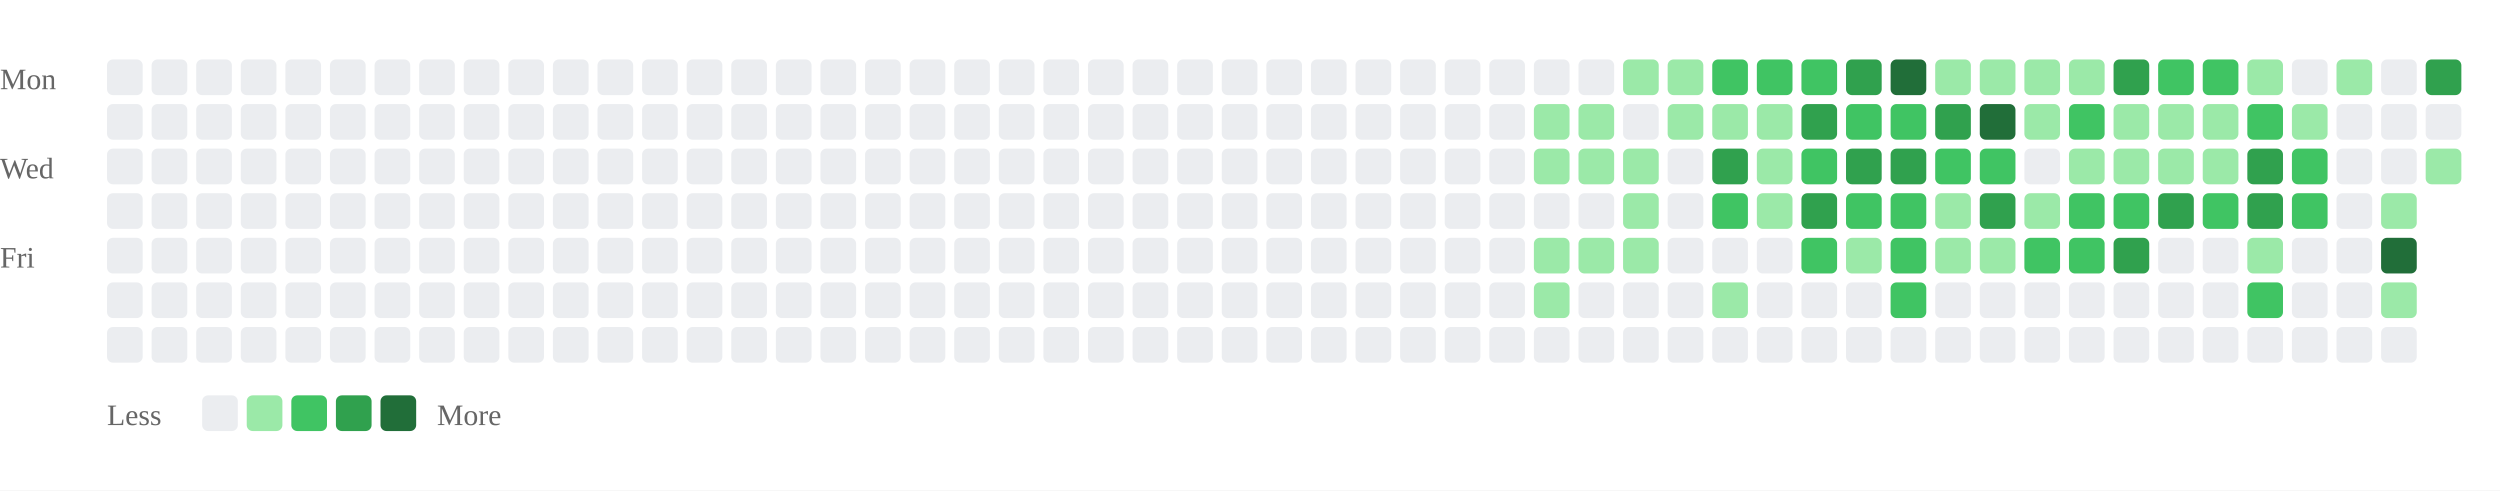
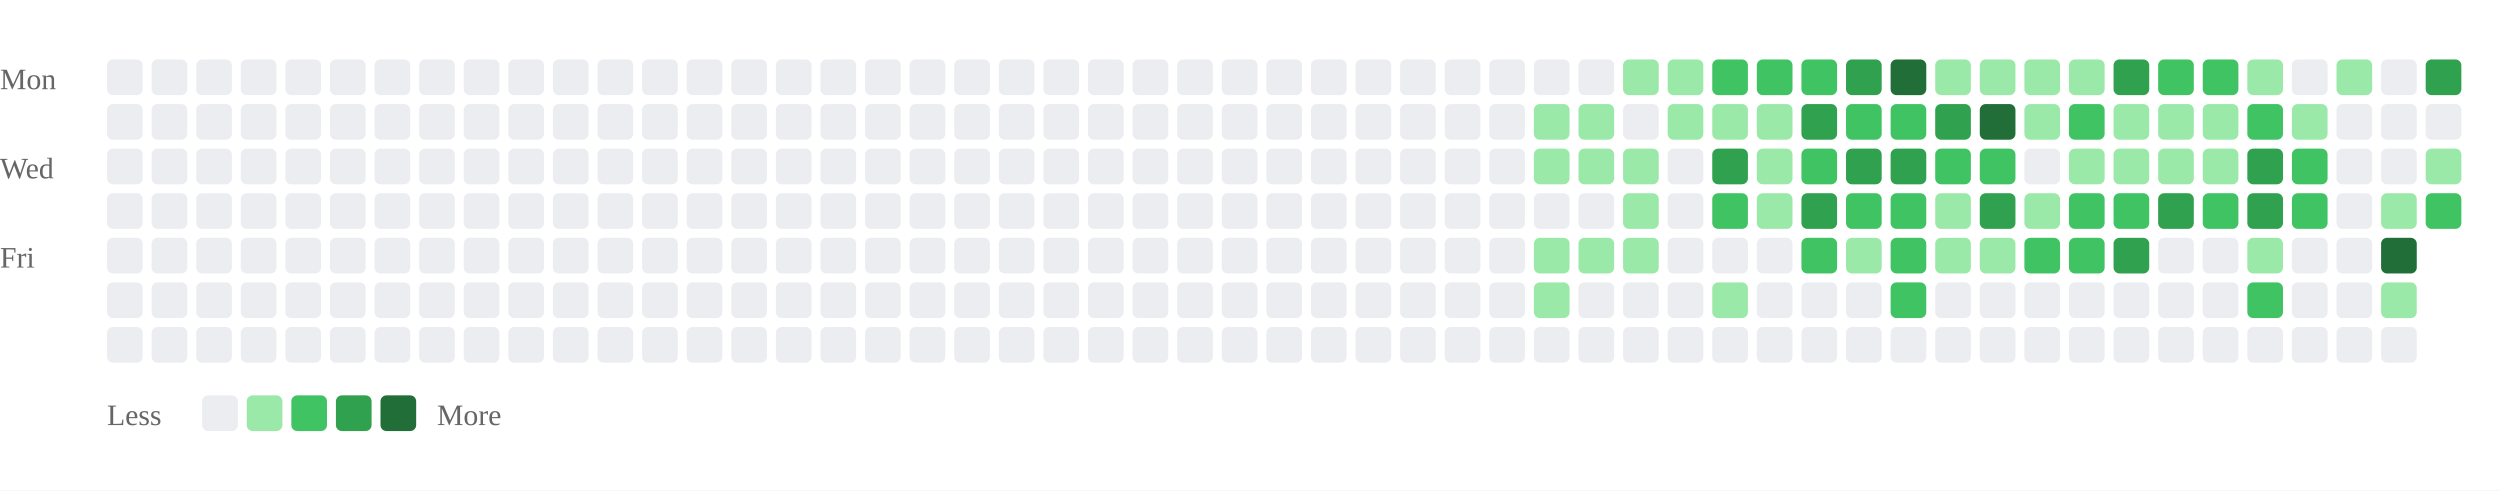
<svg xmlns="http://www.w3.org/2000/svg" width="841" height="165" role="img" aria-label="GitLab contribution heatmap for jianjiale">
  <rect width="100%" height="100%" fill="#ffffff" />
  <text x="0" y="30" font-size="10" fill="#666">Mon</text>
  <text x="0" y="45" font-size="10" fill="#666" />
  <text x="0" y="60" font-size="10" fill="#666">Wed</text>
  <text x="0" y="75" font-size="10" fill="#666" />
  <text x="0" y="90" font-size="10" fill="#666">Fri</text>
  <text x="0" y="105" font-size="10" fill="#666" />
  <text x="0" y="120" font-size="10" fill="#666" />
  <rect x="36" y="20" width="12" height="12" rx="2" fill="#ebedf0" data-date="2025-10-13" data-count="0" />
  <rect x="36" y="35" width="12" height="12" rx="2" fill="#ebedf0" data-date="2025-10-14" data-count="0" />
  <rect x="36" y="50" width="12" height="12" rx="2" fill="#ebedf0" data-date="2025-10-15" data-count="0" />
  <rect x="36" y="65" width="12" height="12" rx="2" fill="#ebedf0" data-date="2025-10-16" data-count="0" />
  <rect x="36" y="80" width="12" height="12" rx="2" fill="#ebedf0" data-date="2025-10-17" data-count="0" />
  <rect x="36" y="95" width="12" height="12" rx="2" fill="#ebedf0" data-date="2025-10-18" data-count="0" />
  <rect x="36" y="110" width="12" height="12" rx="2" fill="#ebedf0" data-date="2025-10-19" data-count="0" />
  <rect x="51" y="20" width="12" height="12" rx="2" fill="#ebedf0" data-date="2025-10-20" data-count="0" />
  <rect x="51" y="35" width="12" height="12" rx="2" fill="#ebedf0" data-date="2025-10-21" data-count="0" />
  <rect x="51" y="50" width="12" height="12" rx="2" fill="#ebedf0" data-date="2025-10-22" data-count="0" />
  <rect x="51" y="65" width="12" height="12" rx="2" fill="#ebedf0" data-date="2025-10-23" data-count="0" />
  <rect x="51" y="80" width="12" height="12" rx="2" fill="#ebedf0" data-date="2025-10-24" data-count="0" />
  <rect x="51" y="95" width="12" height="12" rx="2" fill="#ebedf0" data-date="2025-10-25" data-count="0" />
  <rect x="51" y="110" width="12" height="12" rx="2" fill="#ebedf0" data-date="2025-10-26" data-count="0" />
  <rect x="66" y="20" width="12" height="12" rx="2" fill="#ebedf0" data-date="2025-10-27" data-count="0" />
  <rect x="66" y="35" width="12" height="12" rx="2" fill="#ebedf0" data-date="2025-10-28" data-count="0" />
  <rect x="66" y="50" width="12" height="12" rx="2" fill="#ebedf0" data-date="2025-10-29" data-count="0" />
  <rect x="66" y="65" width="12" height="12" rx="2" fill="#ebedf0" data-date="2025-10-30" data-count="0" />
  <rect x="66" y="80" width="12" height="12" rx="2" fill="#ebedf0" data-date="2025-10-31" data-count="0" />
  <rect x="66" y="95" width="12" height="12" rx="2" fill="#ebedf0" data-date="2025-11-01" data-count="0" />
  <rect x="66" y="110" width="12" height="12" rx="2" fill="#ebedf0" data-date="2025-11-02" data-count="0" />
  <rect x="81" y="20" width="12" height="12" rx="2" fill="#ebedf0" data-date="2025-11-03" data-count="0" />
  <rect x="81" y="35" width="12" height="12" rx="2" fill="#ebedf0" data-date="2025-11-04" data-count="0" />
  <rect x="81" y="50" width="12" height="12" rx="2" fill="#ebedf0" data-date="2025-11-05" data-count="0" />
  <rect x="81" y="65" width="12" height="12" rx="2" fill="#ebedf0" data-date="2025-11-06" data-count="0" />
  <rect x="81" y="80" width="12" height="12" rx="2" fill="#ebedf0" data-date="2025-11-07" data-count="0" />
  <rect x="81" y="95" width="12" height="12" rx="2" fill="#ebedf0" data-date="2025-11-08" data-count="0" />
  <rect x="81" y="110" width="12" height="12" rx="2" fill="#ebedf0" data-date="2025-11-09" data-count="0" />
  <rect x="96" y="20" width="12" height="12" rx="2" fill="#ebedf0" data-date="2025-11-10" data-count="0" />
  <rect x="96" y="35" width="12" height="12" rx="2" fill="#ebedf0" data-date="2025-11-11" data-count="0" />
  <rect x="96" y="50" width="12" height="12" rx="2" fill="#ebedf0" data-date="2025-11-12" data-count="0" />
  <rect x="96" y="65" width="12" height="12" rx="2" fill="#ebedf0" data-date="2025-11-13" data-count="0" />
  <rect x="96" y="80" width="12" height="12" rx="2" fill="#ebedf0" data-date="2025-11-14" data-count="0" />
  <rect x="96" y="95" width="12" height="12" rx="2" fill="#ebedf0" data-date="2025-11-15" data-count="0" />
  <rect x="96" y="110" width="12" height="12" rx="2" fill="#ebedf0" data-date="2025-11-16" data-count="0" />
  <rect x="111" y="20" width="12" height="12" rx="2" fill="#ebedf0" data-date="2025-11-17" data-count="0" />
  <rect x="111" y="35" width="12" height="12" rx="2" fill="#ebedf0" data-date="2025-11-18" data-count="0" />
  <rect x="111" y="50" width="12" height="12" rx="2" fill="#ebedf0" data-date="2025-11-19" data-count="0" />
  <rect x="111" y="65" width="12" height="12" rx="2" fill="#ebedf0" data-date="2025-11-20" data-count="0" />
  <rect x="111" y="80" width="12" height="12" rx="2" fill="#ebedf0" data-date="2025-11-21" data-count="0" />
  <rect x="111" y="95" width="12" height="12" rx="2" fill="#ebedf0" data-date="2025-11-22" data-count="0" />
  <rect x="111" y="110" width="12" height="12" rx="2" fill="#ebedf0" data-date="2025-11-23" data-count="0" />
  <rect x="126" y="20" width="12" height="12" rx="2" fill="#ebedf0" data-date="2025-11-24" data-count="0" />
  <rect x="126" y="35" width="12" height="12" rx="2" fill="#ebedf0" data-date="2025-11-25" data-count="0" />
  <rect x="126" y="50" width="12" height="12" rx="2" fill="#ebedf0" data-date="2025-11-26" data-count="0" />
  <rect x="126" y="65" width="12" height="12" rx="2" fill="#ebedf0" data-date="2025-11-27" data-count="0" />
  <rect x="126" y="80" width="12" height="12" rx="2" fill="#ebedf0" data-date="2025-11-28" data-count="0" />
  <rect x="126" y="95" width="12" height="12" rx="2" fill="#ebedf0" data-date="2025-11-29" data-count="0" />
  <rect x="126" y="110" width="12" height="12" rx="2" fill="#ebedf0" data-date="2025-11-30" data-count="0" />
  <rect x="141" y="20" width="12" height="12" rx="2" fill="#ebedf0" data-date="2025-12-01" data-count="0" />
  <rect x="141" y="35" width="12" height="12" rx="2" fill="#ebedf0" data-date="2025-12-02" data-count="0" />
  <rect x="141" y="50" width="12" height="12" rx="2" fill="#ebedf0" data-date="2025-12-03" data-count="0" />
  <rect x="141" y="65" width="12" height="12" rx="2" fill="#ebedf0" data-date="2025-12-04" data-count="0" />
  <rect x="141" y="80" width="12" height="12" rx="2" fill="#ebedf0" data-date="2025-12-05" data-count="0" />
  <rect x="141" y="95" width="12" height="12" rx="2" fill="#ebedf0" data-date="2025-12-06" data-count="0" />
  <rect x="141" y="110" width="12" height="12" rx="2" fill="#ebedf0" data-date="2025-12-07" data-count="0" />
  <rect x="156" y="20" width="12" height="12" rx="2" fill="#ebedf0" data-date="2025-12-08" data-count="0" />
  <rect x="156" y="35" width="12" height="12" rx="2" fill="#ebedf0" data-date="2025-12-09" data-count="0" />
  <rect x="156" y="50" width="12" height="12" rx="2" fill="#ebedf0" data-date="2025-12-10" data-count="0" />
  <rect x="156" y="65" width="12" height="12" rx="2" fill="#ebedf0" data-date="2025-12-11" data-count="0" />
  <rect x="156" y="80" width="12" height="12" rx="2" fill="#ebedf0" data-date="2025-12-12" data-count="0" />
  <rect x="156" y="95" width="12" height="12" rx="2" fill="#ebedf0" data-date="2025-12-13" data-count="0" />
  <rect x="156" y="110" width="12" height="12" rx="2" fill="#ebedf0" data-date="2025-12-14" data-count="0" />
  <rect x="171" y="20" width="12" height="12" rx="2" fill="#ebedf0" data-date="2025-12-15" data-count="0" />
  <rect x="171" y="35" width="12" height="12" rx="2" fill="#ebedf0" data-date="2025-12-16" data-count="0" />
  <rect x="171" y="50" width="12" height="12" rx="2" fill="#ebedf0" data-date="2025-12-17" data-count="0" />
  <rect x="171" y="65" width="12" height="12" rx="2" fill="#ebedf0" data-date="2025-12-18" data-count="0" />
  <rect x="171" y="80" width="12" height="12" rx="2" fill="#ebedf0" data-date="2025-12-19" data-count="0" />
  <rect x="171" y="95" width="12" height="12" rx="2" fill="#ebedf0" data-date="2025-12-20" data-count="0" />
  <rect x="171" y="110" width="12" height="12" rx="2" fill="#ebedf0" data-date="2025-12-21" data-count="0" />
  <rect x="186" y="20" width="12" height="12" rx="2" fill="#ebedf0" data-date="2025-12-22" data-count="0" />
  <rect x="186" y="35" width="12" height="12" rx="2" fill="#ebedf0" data-date="2025-12-23" data-count="0" />
  <rect x="186" y="50" width="12" height="12" rx="2" fill="#ebedf0" data-date="2025-12-24" data-count="0" />
  <rect x="186" y="65" width="12" height="12" rx="2" fill="#ebedf0" data-date="2025-12-25" data-count="0" />
  <rect x="186" y="80" width="12" height="12" rx="2" fill="#ebedf0" data-date="2025-12-26" data-count="0" />
  <rect x="186" y="95" width="12" height="12" rx="2" fill="#ebedf0" data-date="2025-12-27" data-count="0" />
  <rect x="186" y="110" width="12" height="12" rx="2" fill="#ebedf0" data-date="2025-12-28" data-count="0" />
  <rect x="201" y="20" width="12" height="12" rx="2" fill="#ebedf0" data-date="2025-12-29" data-count="0" />
  <rect x="201" y="35" width="12" height="12" rx="2" fill="#ebedf0" data-date="2025-12-30" data-count="0" />
  <rect x="201" y="50" width="12" height="12" rx="2" fill="#ebedf0" data-date="2025-12-31" data-count="0" />
  <rect x="201" y="65" width="12" height="12" rx="2" fill="#ebedf0" data-date="2026-01-01" data-count="0" />
  <rect x="201" y="80" width="12" height="12" rx="2" fill="#ebedf0" data-date="2026-01-02" data-count="0" />
  <rect x="201" y="95" width="12" height="12" rx="2" fill="#ebedf0" data-date="2026-01-03" data-count="0" />
  <rect x="201" y="110" width="12" height="12" rx="2" fill="#ebedf0" data-date="2026-01-04" data-count="0" />
  <rect x="216" y="20" width="12" height="12" rx="2" fill="#ebedf0" data-date="2026-01-05" data-count="0" />
  <rect x="216" y="35" width="12" height="12" rx="2" fill="#ebedf0" data-date="2026-01-06" data-count="0" />
  <rect x="216" y="50" width="12" height="12" rx="2" fill="#ebedf0" data-date="2026-01-07" data-count="0" />
  <rect x="216" y="65" width="12" height="12" rx="2" fill="#ebedf0" data-date="2026-01-08" data-count="0" />
  <rect x="216" y="80" width="12" height="12" rx="2" fill="#ebedf0" data-date="2026-01-09" data-count="0" />
  <rect x="216" y="95" width="12" height="12" rx="2" fill="#ebedf0" data-date="2026-01-10" data-count="0" />
  <rect x="216" y="110" width="12" height="12" rx="2" fill="#ebedf0" data-date="2026-01-11" data-count="0" />
  <rect x="231" y="20" width="12" height="12" rx="2" fill="#ebedf0" data-date="2026-01-12" data-count="0" />
  <rect x="231" y="35" width="12" height="12" rx="2" fill="#ebedf0" data-date="2026-01-13" data-count="0" />
  <rect x="231" y="50" width="12" height="12" rx="2" fill="#ebedf0" data-date="2026-01-14" data-count="0" />
  <rect x="231" y="65" width="12" height="12" rx="2" fill="#ebedf0" data-date="2026-01-15" data-count="0" />
  <rect x="231" y="80" width="12" height="12" rx="2" fill="#ebedf0" data-date="2026-01-16" data-count="0" />
  <rect x="231" y="95" width="12" height="12" rx="2" fill="#ebedf0" data-date="2026-01-17" data-count="0" />
  <rect x="231" y="110" width="12" height="12" rx="2" fill="#ebedf0" data-date="2026-01-18" data-count="0" />
  <rect x="246" y="20" width="12" height="12" rx="2" fill="#ebedf0" data-date="2026-01-19" data-count="0" />
  <rect x="246" y="35" width="12" height="12" rx="2" fill="#ebedf0" data-date="2026-01-20" data-count="0" />
  <rect x="246" y="50" width="12" height="12" rx="2" fill="#ebedf0" data-date="2026-01-21" data-count="0" />
  <rect x="246" y="65" width="12" height="12" rx="2" fill="#ebedf0" data-date="2026-01-22" data-count="0" />
  <rect x="246" y="80" width="12" height="12" rx="2" fill="#ebedf0" data-date="2026-01-23" data-count="0" />
  <rect x="246" y="95" width="12" height="12" rx="2" fill="#ebedf0" data-date="2026-01-24" data-count="0" />
  <rect x="246" y="110" width="12" height="12" rx="2" fill="#ebedf0" data-date="2026-01-25" data-count="0" />
  <rect x="261" y="20" width="12" height="12" rx="2" fill="#ebedf0" data-date="2026-01-26" data-count="0" />
  <rect x="261" y="35" width="12" height="12" rx="2" fill="#ebedf0" data-date="2026-01-27" data-count="0" />
  <rect x="261" y="50" width="12" height="12" rx="2" fill="#ebedf0" data-date="2026-01-28" data-count="0" />
  <rect x="261" y="65" width="12" height="12" rx="2" fill="#ebedf0" data-date="2026-01-29" data-count="0" />
  <rect x="261" y="80" width="12" height="12" rx="2" fill="#ebedf0" data-date="2026-01-30" data-count="0" />
  <rect x="261" y="95" width="12" height="12" rx="2" fill="#ebedf0" data-date="2026-01-31" data-count="0" />
  <rect x="261" y="110" width="12" height="12" rx="2" fill="#ebedf0" data-date="2026-02-01" data-count="0" />
  <rect x="276" y="20" width="12" height="12" rx="2" fill="#ebedf0" data-date="2026-02-02" data-count="0" />
  <rect x="276" y="35" width="12" height="12" rx="2" fill="#ebedf0" data-date="2026-02-03" data-count="0" />
  <rect x="276" y="50" width="12" height="12" rx="2" fill="#ebedf0" data-date="2026-02-04" data-count="0" />
  <rect x="276" y="65" width="12" height="12" rx="2" fill="#ebedf0" data-date="2026-02-05" data-count="0" />
  <rect x="276" y="80" width="12" height="12" rx="2" fill="#ebedf0" data-date="2026-02-06" data-count="0" />
  <rect x="276" y="95" width="12" height="12" rx="2" fill="#ebedf0" data-date="2026-02-07" data-count="0" />
  <rect x="276" y="110" width="12" height="12" rx="2" fill="#ebedf0" data-date="2026-02-08" data-count="0" />
  <rect x="291" y="20" width="12" height="12" rx="2" fill="#ebedf0" data-date="2026-02-09" data-count="0" />
  <rect x="291" y="35" width="12" height="12" rx="2" fill="#ebedf0" data-date="2026-02-10" data-count="0" />
  <rect x="291" y="50" width="12" height="12" rx="2" fill="#ebedf0" data-date="2026-02-11" data-count="0" />
  <rect x="291" y="65" width="12" height="12" rx="2" fill="#ebedf0" data-date="2026-02-12" data-count="0" />
  <rect x="291" y="80" width="12" height="12" rx="2" fill="#ebedf0" data-date="2026-02-13" data-count="0" />
  <rect x="291" y="95" width="12" height="12" rx="2" fill="#ebedf0" data-date="2026-02-14" data-count="0" />
  <rect x="291" y="110" width="12" height="12" rx="2" fill="#ebedf0" data-date="2026-02-15" data-count="0" />
  <rect x="306" y="20" width="12" height="12" rx="2" fill="#ebedf0" data-date="2026-02-16" data-count="0" />
  <rect x="306" y="35" width="12" height="12" rx="2" fill="#ebedf0" data-date="2026-02-17" data-count="0" />
  <rect x="306" y="50" width="12" height="12" rx="2" fill="#ebedf0" data-date="2026-02-18" data-count="0" />
  <rect x="306" y="65" width="12" height="12" rx="2" fill="#ebedf0" data-date="2026-02-19" data-count="0" />
  <rect x="306" y="80" width="12" height="12" rx="2" fill="#ebedf0" data-date="2026-02-20" data-count="0" />
  <rect x="306" y="95" width="12" height="12" rx="2" fill="#ebedf0" data-date="2026-02-21" data-count="0" />
  <rect x="306" y="110" width="12" height="12" rx="2" fill="#ebedf0" data-date="2026-02-22" data-count="0" />
  <rect x="321" y="20" width="12" height="12" rx="2" fill="#ebedf0" data-date="2026-02-23" data-count="0" />
  <rect x="321" y="35" width="12" height="12" rx="2" fill="#ebedf0" data-date="2026-02-24" data-count="0" />
  <rect x="321" y="50" width="12" height="12" rx="2" fill="#ebedf0" data-date="2026-02-25" data-count="0" />
  <rect x="321" y="65" width="12" height="12" rx="2" fill="#ebedf0" data-date="2026-02-26" data-count="0" />
  <rect x="321" y="80" width="12" height="12" rx="2" fill="#ebedf0" data-date="2026-02-27" data-count="0" />
  <rect x="321" y="95" width="12" height="12" rx="2" fill="#ebedf0" data-date="2026-02-28" data-count="0" />
  <rect x="321" y="110" width="12" height="12" rx="2" fill="#ebedf0" data-date="2026-03-01" data-count="0" />
  <rect x="336" y="20" width="12" height="12" rx="2" fill="#ebedf0" data-date="2026-03-02" data-count="0" />
  <rect x="336" y="35" width="12" height="12" rx="2" fill="#ebedf0" data-date="2026-03-03" data-count="0" />
  <rect x="336" y="50" width="12" height="12" rx="2" fill="#ebedf0" data-date="2026-03-04" data-count="0" />
  <rect x="336" y="65" width="12" height="12" rx="2" fill="#ebedf0" data-date="2026-03-05" data-count="0" />
  <rect x="336" y="80" width="12" height="12" rx="2" fill="#ebedf0" data-date="2026-03-06" data-count="0" />
  <rect x="336" y="95" width="12" height="12" rx="2" fill="#ebedf0" data-date="2026-03-07" data-count="0" />
  <rect x="336" y="110" width="12" height="12" rx="2" fill="#ebedf0" data-date="2026-03-08" data-count="0" />
  <rect x="351" y="20" width="12" height="12" rx="2" fill="#ebedf0" data-date="2026-03-09" data-count="0" />
  <rect x="351" y="35" width="12" height="12" rx="2" fill="#ebedf0" data-date="2026-03-10" data-count="0" />
  <rect x="351" y="50" width="12" height="12" rx="2" fill="#ebedf0" data-date="2026-03-11" data-count="0" />
  <rect x="351" y="65" width="12" height="12" rx="2" fill="#ebedf0" data-date="2026-03-12" data-count="0" />
  <rect x="351" y="80" width="12" height="12" rx="2" fill="#ebedf0" data-date="2026-03-13" data-count="0" />
  <rect x="351" y="95" width="12" height="12" rx="2" fill="#ebedf0" data-date="2026-03-14" data-count="0" />
  <rect x="351" y="110" width="12" height="12" rx="2" fill="#ebedf0" data-date="2026-03-15" data-count="0" />
  <rect x="366" y="20" width="12" height="12" rx="2" fill="#ebedf0" data-date="2026-03-16" data-count="0" />
  <rect x="366" y="35" width="12" height="12" rx="2" fill="#ebedf0" data-date="2026-03-17" data-count="0" />
  <rect x="366" y="50" width="12" height="12" rx="2" fill="#ebedf0" data-date="2026-03-18" data-count="0" />
  <rect x="366" y="65" width="12" height="12" rx="2" fill="#ebedf0" data-date="2026-03-19" data-count="0" />
  <rect x="366" y="80" width="12" height="12" rx="2" fill="#ebedf0" data-date="2026-03-20" data-count="0" />
  <rect x="366" y="95" width="12" height="12" rx="2" fill="#ebedf0" data-date="2026-03-21" data-count="0" />
  <rect x="366" y="110" width="12" height="12" rx="2" fill="#ebedf0" data-date="2026-03-22" data-count="0" />
  <rect x="381" y="20" width="12" height="12" rx="2" fill="#ebedf0" data-date="2026-03-23" data-count="0" />
  <rect x="381" y="35" width="12" height="12" rx="2" fill="#ebedf0" data-date="2026-03-24" data-count="0" />
  <rect x="381" y="50" width="12" height="12" rx="2" fill="#ebedf0" data-date="2026-03-25" data-count="0" />
  <rect x="381" y="65" width="12" height="12" rx="2" fill="#ebedf0" data-date="2026-03-26" data-count="0" />
  <rect x="381" y="80" width="12" height="12" rx="2" fill="#ebedf0" data-date="2026-03-27" data-count="0" />
  <rect x="381" y="95" width="12" height="12" rx="2" fill="#ebedf0" data-date="2026-03-28" data-count="0" />
  <rect x="381" y="110" width="12" height="12" rx="2" fill="#ebedf0" data-date="2026-03-29" data-count="0" />
  <rect x="396" y="20" width="12" height="12" rx="2" fill="#ebedf0" data-date="2026-03-30" data-count="0" />
  <rect x="396" y="35" width="12" height="12" rx="2" fill="#ebedf0" data-date="2026-03-31" data-count="0" />
  <rect x="396" y="50" width="12" height="12" rx="2" fill="#ebedf0" data-date="2026-04-01" data-count="0" />
  <rect x="396" y="65" width="12" height="12" rx="2" fill="#ebedf0" data-date="2026-04-02" data-count="0" />
  <rect x="396" y="80" width="12" height="12" rx="2" fill="#ebedf0" data-date="2026-04-03" data-count="0" />
  <rect x="396" y="95" width="12" height="12" rx="2" fill="#ebedf0" data-date="2026-04-04" data-count="0" />
  <rect x="396" y="110" width="12" height="12" rx="2" fill="#ebedf0" data-date="2026-04-05" data-count="0" />
  <rect x="411" y="20" width="12" height="12" rx="2" fill="#ebedf0" data-date="2026-04-06" data-count="0" />
  <rect x="411" y="35" width="12" height="12" rx="2" fill="#ebedf0" data-date="2026-04-07" data-count="0" />
  <rect x="411" y="50" width="12" height="12" rx="2" fill="#ebedf0" data-date="2026-04-08" data-count="0" />
  <rect x="411" y="65" width="12" height="12" rx="2" fill="#ebedf0" data-date="2026-04-09" data-count="0" />
  <rect x="411" y="80" width="12" height="12" rx="2" fill="#ebedf0" data-date="2026-04-10" data-count="0" />
  <rect x="411" y="95" width="12" height="12" rx="2" fill="#ebedf0" data-date="2026-04-11" data-count="0" />
  <rect x="411" y="110" width="12" height="12" rx="2" fill="#ebedf0" data-date="2026-04-12" data-count="0" />
  <rect x="426" y="20" width="12" height="12" rx="2" fill="#ebedf0" data-date="2026-04-13" data-count="0" />
  <rect x="426" y="35" width="12" height="12" rx="2" fill="#ebedf0" data-date="2026-04-14" data-count="0" />
  <rect x="426" y="50" width="12" height="12" rx="2" fill="#ebedf0" data-date="2026-04-15" data-count="0" />
  <rect x="426" y="65" width="12" height="12" rx="2" fill="#ebedf0" data-date="2026-04-16" data-count="0" />
  <rect x="426" y="80" width="12" height="12" rx="2" fill="#ebedf0" data-date="2026-04-17" data-count="0" />
  <rect x="426" y="95" width="12" height="12" rx="2" fill="#ebedf0" data-date="2026-04-18" data-count="0" />
  <rect x="426" y="110" width="12" height="12" rx="2" fill="#ebedf0" data-date="2026-04-19" data-count="0" />
  <rect x="441" y="20" width="12" height="12" rx="2" fill="#ebedf0" data-date="2026-04-20" data-count="0" />
  <rect x="441" y="35" width="12" height="12" rx="2" fill="#ebedf0" data-date="2026-04-21" data-count="0" />
  <rect x="441" y="50" width="12" height="12" rx="2" fill="#ebedf0" data-date="2026-04-22" data-count="0" />
  <rect x="441" y="65" width="12" height="12" rx="2" fill="#ebedf0" data-date="2026-04-23" data-count="0" />
  <rect x="441" y="80" width="12" height="12" rx="2" fill="#ebedf0" data-date="2026-04-24" data-count="0" />
  <rect x="441" y="95" width="12" height="12" rx="2" fill="#ebedf0" data-date="2026-04-25" data-count="0" />
  <rect x="441" y="110" width="12" height="12" rx="2" fill="#ebedf0" data-date="2026-04-26" data-count="0" />
  <rect x="456" y="20" width="12" height="12" rx="2" fill="#ebedf0" data-date="2026-04-27" data-count="0" />
  <rect x="456" y="35" width="12" height="12" rx="2" fill="#ebedf0" data-date="2026-04-28" data-count="0" />
  <rect x="456" y="50" width="12" height="12" rx="2" fill="#ebedf0" data-date="2026-04-29" data-count="0" />
  <rect x="456" y="65" width="12" height="12" rx="2" fill="#ebedf0" data-date="2026-04-30" data-count="0" />
  <rect x="456" y="80" width="12" height="12" rx="2" fill="#ebedf0" data-date="2026-05-01" data-count="0" />
  <rect x="456" y="95" width="12" height="12" rx="2" fill="#ebedf0" data-date="2026-05-02" data-count="0" />
  <rect x="456" y="110" width="12" height="12" rx="2" fill="#ebedf0" data-date="2026-05-03" data-count="0" />
  <rect x="471" y="20" width="12" height="12" rx="2" fill="#ebedf0" data-date="2026-05-04" data-count="0" />
  <rect x="471" y="35" width="12" height="12" rx="2" fill="#ebedf0" data-date="2026-05-05" data-count="0" />
  <rect x="471" y="50" width="12" height="12" rx="2" fill="#ebedf0" data-date="2026-05-06" data-count="0" />
  <rect x="471" y="65" width="12" height="12" rx="2" fill="#ebedf0" data-date="2026-05-07" data-count="0" />
  <rect x="471" y="80" width="12" height="12" rx="2" fill="#ebedf0" data-date="2026-05-08" data-count="0" />
  <rect x="471" y="95" width="12" height="12" rx="2" fill="#ebedf0" data-date="2026-05-09" data-count="0" />
  <rect x="471" y="110" width="12" height="12" rx="2" fill="#ebedf0" data-date="2026-05-10" data-count="0" />
  <rect x="486" y="20" width="12" height="12" rx="2" fill="#ebedf0" data-date="2026-05-11" data-count="0" />
  <rect x="486" y="35" width="12" height="12" rx="2" fill="#ebedf0" data-date="2026-05-12" data-count="0" />
  <rect x="486" y="50" width="12" height="12" rx="2" fill="#ebedf0" data-date="2026-05-13" data-count="0" />
  <rect x="486" y="65" width="12" height="12" rx="2" fill="#ebedf0" data-date="2026-05-14" data-count="0" />
  <rect x="486" y="80" width="12" height="12" rx="2" fill="#ebedf0" data-date="2026-05-15" data-count="0" />
  <rect x="486" y="95" width="12" height="12" rx="2" fill="#ebedf0" data-date="2026-05-16" data-count="0" />
  <rect x="486" y="110" width="12" height="12" rx="2" fill="#ebedf0" data-date="2026-05-17" data-count="0" />
  <rect x="501" y="20" width="12" height="12" rx="2" fill="#ebedf0" data-date="2026-05-18" data-count="0" />
  <rect x="501" y="35" width="12" height="12" rx="2" fill="#ebedf0" data-date="2026-05-19" data-count="0" />
  <rect x="501" y="50" width="12" height="12" rx="2" fill="#ebedf0" data-date="2026-05-20" data-count="0" />
  <rect x="501" y="65" width="12" height="12" rx="2" fill="#ebedf0" data-date="2026-05-21" data-count="0" />
  <rect x="501" y="80" width="12" height="12" rx="2" fill="#ebedf0" data-date="2026-05-22" data-count="0" />
  <rect x="501" y="95" width="12" height="12" rx="2" fill="#ebedf0" data-date="2026-05-23" data-count="0" />
  <rect x="501" y="110" width="12" height="12" rx="2" fill="#ebedf0" data-date="2026-05-24" data-count="0" />
  <rect x="516" y="20" width="12" height="12" rx="2" fill="#ebedf0" data-date="2026-05-25" data-count="0" />
  <rect x="516" y="35" width="12" height="12" rx="2" fill="#9be9a8" data-date="2026-05-26" data-count="1" />
  <rect x="516" y="50" width="12" height="12" rx="2" fill="#9be9a8" data-date="2026-05-27" data-count="1" />
  <rect x="516" y="65" width="12" height="12" rx="2" fill="#ebedf0" data-date="2026-05-28" data-count="0" />
  <rect x="516" y="80" width="12" height="12" rx="2" fill="#9be9a8" data-date="2026-05-29" data-count="7" />
  <rect x="516" y="95" width="12" height="12" rx="2" fill="#9be9a8" data-date="2026-05-30" data-count="2" />
  <rect x="516" y="110" width="12" height="12" rx="2" fill="#ebedf0" data-date="2026-05-31" data-count="0" />
  <rect x="531" y="20" width="12" height="12" rx="2" fill="#ebedf0" data-date="2026-06-01" data-count="0" />
  <rect x="531" y="35" width="12" height="12" rx="2" fill="#9be9a8" data-date="2026-06-02" data-count="2" />
  <rect x="531" y="50" width="12" height="12" rx="2" fill="#9be9a8" data-date="2026-06-03" data-count="4" />
  <rect x="531" y="65" width="12" height="12" rx="2" fill="#ebedf0" data-date="2026-06-04" data-count="0" />
  <rect x="531" y="80" width="12" height="12" rx="2" fill="#9be9a8" data-date="2026-06-05" data-count="1" />
  <rect x="531" y="95" width="12" height="12" rx="2" fill="#ebedf0" data-date="2026-06-06" data-count="0" />
  <rect x="531" y="110" width="12" height="12" rx="2" fill="#ebedf0" data-date="2026-06-07" data-count="0" />
  <rect x="546" y="20" width="12" height="12" rx="2" fill="#9be9a8" data-date="2026-06-08" data-count="3" />
  <rect x="546" y="35" width="12" height="12" rx="2" fill="#ebedf0" data-date="2026-06-09" data-count="0" />
  <rect x="546" y="50" width="12" height="12" rx="2" fill="#9be9a8" data-date="2026-06-10" data-count="3" />
  <rect x="546" y="65" width="12" height="12" rx="2" fill="#9be9a8" data-date="2026-06-11" data-count="1" />
  <rect x="546" y="80" width="12" height="12" rx="2" fill="#9be9a8" data-date="2026-06-12" data-count="4" />
  <rect x="546" y="95" width="12" height="12" rx="2" fill="#ebedf0" data-date="2026-06-13" data-count="0" />
  <rect x="546" y="110" width="12" height="12" rx="2" fill="#ebedf0" data-date="2026-06-14" data-count="0" />
  <rect x="561" y="20" width="12" height="12" rx="2" fill="#9be9a8" data-date="2026-06-15" data-count="4" />
  <rect x="561" y="35" width="12" height="12" rx="2" fill="#9be9a8" data-date="2026-06-16" data-count="4" />
  <rect x="561" y="50" width="12" height="12" rx="2" fill="#ebedf0" data-date="2026-06-17" data-count="0" />
  <rect x="561" y="65" width="12" height="12" rx="2" fill="#ebedf0" data-date="2026-06-18" data-count="0" />
  <rect x="561" y="80" width="12" height="12" rx="2" fill="#ebedf0" data-date="2026-06-19" data-count="0" />
  <rect x="561" y="95" width="12" height="12" rx="2" fill="#ebedf0" data-date="2026-06-20" data-count="0" />
  <rect x="561" y="110" width="12" height="12" rx="2" fill="#ebedf0" data-date="2026-06-21" data-count="0" />
  <rect x="576" y="20" width="12" height="12" rx="2" fill="#40c463" data-date="2026-06-22" data-count="11" />
  <rect x="576" y="35" width="12" height="12" rx="2" fill="#9be9a8" data-date="2026-06-23" data-count="4" />
  <rect x="576" y="50" width="12" height="12" rx="2" fill="#30a14e" data-date="2026-06-24" data-count="19" />
  <rect x="576" y="65" width="12" height="12" rx="2" fill="#40c463" data-date="2026-06-25" data-count="10" />
  <rect x="576" y="80" width="12" height="12" rx="2" fill="#ebedf0" data-date="2026-06-26" data-count="0" />
  <rect x="576" y="95" width="12" height="12" rx="2" fill="#9be9a8" data-date="2026-06-27" data-count="3" />
  <rect x="576" y="110" width="12" height="12" rx="2" fill="#ebedf0" data-date="2026-06-28" data-count="0" />
  <rect x="591" y="20" width="12" height="12" rx="2" fill="#40c463" data-date="2026-06-29" data-count="12" />
  <rect x="591" y="35" width="12" height="12" rx="2" fill="#9be9a8" data-date="2026-06-30" data-count="3" />
  <rect x="591" y="50" width="12" height="12" rx="2" fill="#9be9a8" data-date="2026-07-01" data-count="4" />
  <rect x="591" y="65" width="12" height="12" rx="2" fill="#9be9a8" data-date="2026-07-02" data-count="4" />
  <rect x="591" y="80" width="12" height="12" rx="2" fill="#ebedf0" data-date="2026-07-03" data-count="0" />
  <rect x="591" y="95" width="12" height="12" rx="2" fill="#ebedf0" data-date="2026-07-04" data-count="0" />
  <rect x="591" y="110" width="12" height="12" rx="2" fill="#ebedf0" data-date="2026-07-05" data-count="0" />
  <rect x="606" y="20" width="12" height="12" rx="2" fill="#40c463" data-date="2026-07-06" data-count="15" />
  <rect x="606" y="35" width="12" height="12" rx="2" fill="#30a14e" data-date="2026-07-07" data-count="16" />
  <rect x="606" y="50" width="12" height="12" rx="2" fill="#40c463" data-date="2026-07-08" data-count="15" />
  <rect x="606" y="65" width="12" height="12" rx="2" fill="#30a14e" data-date="2026-07-09" data-count="17" />
  <rect x="606" y="80" width="12" height="12" rx="2" fill="#40c463" data-date="2026-07-10" data-count="9" />
  <rect x="606" y="95" width="12" height="12" rx="2" fill="#ebedf0" data-date="2026-07-11" data-count="0" />
  <rect x="606" y="110" width="12" height="12" rx="2" fill="#ebedf0" data-date="2026-07-12" data-count="0" />
  <rect x="621" y="20" width="12" height="12" rx="2" fill="#30a14e" data-date="2026-07-13" data-count="19" />
  <rect x="621" y="35" width="12" height="12" rx="2" fill="#40c463" data-date="2026-07-14" data-count="10" />
  <rect x="621" y="50" width="12" height="12" rx="2" fill="#30a14e" data-date="2026-07-15" data-count="20" />
  <rect x="621" y="65" width="12" height="12" rx="2" fill="#40c463" data-date="2026-07-16" data-count="12" />
  <rect x="621" y="80" width="12" height="12" rx="2" fill="#9be9a8" data-date="2026-07-17" data-count="6" />
  <rect x="621" y="95" width="12" height="12" rx="2" fill="#ebedf0" data-date="2026-07-18" data-count="0" />
  <rect x="621" y="110" width="12" height="12" rx="2" fill="#ebedf0" data-date="2026-07-19" data-count="0" />
  <rect x="636" y="20" width="12" height="12" rx="2" fill="#216e39" data-date="2026-07-20" data-count="31" />
  <rect x="636" y="35" width="12" height="12" rx="2" fill="#40c463" data-date="2026-07-21" data-count="12" />
  <rect x="636" y="50" width="12" height="12" rx="2" fill="#30a14e" data-date="2026-07-22" data-count="16" />
  <rect x="636" y="65" width="12" height="12" rx="2" fill="#40c463" data-date="2026-07-23" data-count="14" />
  <rect x="636" y="80" width="12" height="12" rx="2" fill="#40c463" data-date="2026-07-24" data-count="14" />
  <rect x="636" y="95" width="12" height="12" rx="2" fill="#40c463" data-date="2026-07-25" data-count="11" />
  <rect x="636" y="110" width="12" height="12" rx="2" fill="#ebedf0" data-date="2026-07-26" data-count="0" />
  <rect x="651" y="20" width="12" height="12" rx="2" fill="#9be9a8" data-date="2026-07-27" data-count="1" />
  <rect x="651" y="35" width="12" height="12" rx="2" fill="#30a14e" data-date="2026-07-28" data-count="21" />
  <rect x="651" y="50" width="12" height="12" rx="2" fill="#40c463" data-date="2026-07-29" data-count="8" />
  <rect x="651" y="65" width="12" height="12" rx="2" fill="#9be9a8" data-date="2026-07-30" data-count="1" />
  <rect x="651" y="80" width="12" height="12" rx="2" fill="#9be9a8" data-date="2026-07-31" data-count="3" />
  <rect x="651" y="95" width="12" height="12" rx="2" fill="#ebedf0" data-date="2026-08-01" data-count="0" />
  <rect x="651" y="110" width="12" height="12" rx="2" fill="#ebedf0" data-date="2026-08-02" data-count="0" />
  <rect x="666" y="20" width="12" height="12" rx="2" fill="#9be9a8" data-date="2026-08-03" data-count="5" />
  <rect x="666" y="35" width="12" height="12" rx="2" fill="#216e39" data-date="2026-08-04" data-count="25" />
  <rect x="666" y="50" width="12" height="12" rx="2" fill="#40c463" data-date="2026-08-05" data-count="14" />
  <rect x="666" y="65" width="12" height="12" rx="2" fill="#30a14e" data-date="2026-08-06" data-count="16" />
  <rect x="666" y="80" width="12" height="12" rx="2" fill="#9be9a8" data-date="2026-08-07" data-count="3" />
  <rect x="666" y="95" width="12" height="12" rx="2" fill="#ebedf0" data-date="2026-08-08" data-count="0" />
  <rect x="666" y="110" width="12" height="12" rx="2" fill="#ebedf0" data-date="2026-08-09" data-count="0" />
  <rect x="681" y="20" width="12" height="12" rx="2" fill="#9be9a8" data-date="2026-08-10" data-count="7" />
  <rect x="681" y="35" width="12" height="12" rx="2" fill="#9be9a8" data-date="2026-08-11" data-count="2" />
  <rect x="681" y="50" width="12" height="12" rx="2" fill="#ebedf0" data-date="2026-08-12" data-count="0" />
  <rect x="681" y="65" width="12" height="12" rx="2" fill="#9be9a8" data-date="2026-08-13" data-count="6" />
  <rect x="681" y="80" width="12" height="12" rx="2" fill="#40c463" data-date="2026-08-14" data-count="12" />
  <rect x="681" y="95" width="12" height="12" rx="2" fill="#ebedf0" data-date="2026-08-15" data-count="0" />
  <rect x="681" y="110" width="12" height="12" rx="2" fill="#ebedf0" data-date="2026-08-16" data-count="0" />
  <rect x="696" y="20" width="12" height="12" rx="2" fill="#9be9a8" data-date="2026-08-17" data-count="2" />
  <rect x="696" y="35" width="12" height="12" rx="2" fill="#40c463" data-date="2026-08-18" data-count="14" />
  <rect x="696" y="50" width="12" height="12" rx="2" fill="#9be9a8" data-date="2026-08-19" data-count="6" />
  <rect x="696" y="65" width="12" height="12" rx="2" fill="#40c463" data-date="2026-08-20" data-count="14" />
  <rect x="696" y="80" width="12" height="12" rx="2" fill="#40c463" data-date="2026-08-21" data-count="11" />
  <rect x="696" y="95" width="12" height="12" rx="2" fill="#ebedf0" data-date="2026-08-22" data-count="0" />
  <rect x="696" y="110" width="12" height="12" rx="2" fill="#ebedf0" data-date="2026-08-23" data-count="0" />
  <rect x="711" y="20" width="12" height="12" rx="2" fill="#30a14e" data-date="2026-08-24" data-count="19" />
  <rect x="711" y="35" width="12" height="12" rx="2" fill="#9be9a8" data-date="2026-08-25" data-count="2" />
  <rect x="711" y="50" width="12" height="12" rx="2" fill="#9be9a8" data-date="2026-08-26" data-count="3" />
  <rect x="711" y="65" width="12" height="12" rx="2" fill="#40c463" data-date="2026-08-27" data-count="8" />
  <rect x="711" y="80" width="12" height="12" rx="2" fill="#30a14e" data-date="2026-08-28" data-count="16" />
  <rect x="711" y="95" width="12" height="12" rx="2" fill="#ebedf0" data-date="2026-08-29" data-count="0" />
  <rect x="711" y="110" width="12" height="12" rx="2" fill="#ebedf0" data-date="2026-08-30" data-count="0" />
  <rect x="726" y="20" width="12" height="12" rx="2" fill="#40c463" data-date="2026-08-31" data-count="10" />
  <rect x="726" y="35" width="12" height="12" rx="2" fill="#9be9a8" data-date="2026-09-01" data-count="4" />
  <rect x="726" y="50" width="12" height="12" rx="2" fill="#9be9a8" data-date="2026-09-02" data-count="7" />
  <rect x="726" y="65" width="12" height="12" rx="2" fill="#30a14e" data-date="2026-09-03" data-count="16" />
  <rect x="726" y="80" width="12" height="12" rx="2" fill="#ebedf0" data-date="2026-09-04" data-count="0" />
  <rect x="726" y="95" width="12" height="12" rx="2" fill="#ebedf0" data-date="2026-09-05" data-count="0" />
  <rect x="726" y="110" width="12" height="12" rx="2" fill="#ebedf0" data-date="2026-09-06" data-count="0" />
  <rect x="741" y="20" width="12" height="12" rx="2" fill="#40c463" data-date="2026-09-07" data-count="9" />
  <rect x="741" y="35" width="12" height="12" rx="2" fill="#9be9a8" data-date="2026-09-08" data-count="2" />
  <rect x="741" y="50" width="12" height="12" rx="2" fill="#9be9a8" data-date="2026-09-09" data-count="6" />
  <rect x="741" y="65" width="12" height="12" rx="2" fill="#40c463" data-date="2026-09-10" data-count="11" />
  <rect x="741" y="80" width="12" height="12" rx="2" fill="#ebedf0" data-date="2026-09-11" data-count="0" />
  <rect x="741" y="95" width="12" height="12" rx="2" fill="#ebedf0" data-date="2026-09-12" data-count="0" />
  <rect x="741" y="110" width="12" height="12" rx="2" fill="#ebedf0" data-date="2026-09-13" data-count="0" />
  <rect x="756" y="20" width="12" height="12" rx="2" fill="#9be9a8" data-date="2026-09-14" data-count="5" />
  <rect x="756" y="35" width="12" height="12" rx="2" fill="#40c463" data-date="2026-09-15" data-count="14" />
  <rect x="756" y="50" width="12" height="12" rx="2" fill="#30a14e" data-date="2026-09-16" data-count="20" />
  <rect x="756" y="65" width="12" height="12" rx="2" fill="#30a14e" data-date="2026-09-17" data-count="23" />
  <rect x="756" y="80" width="12" height="12" rx="2" fill="#9be9a8" data-date="2026-09-18" data-count="2" />
  <rect x="756" y="95" width="12" height="12" rx="2" fill="#40c463" data-date="2026-09-19" data-count="11" />
  <rect x="756" y="110" width="12" height="12" rx="2" fill="#ebedf0" data-date="2026-09-20" data-count="0" />
  <rect x="771" y="20" width="12" height="12" rx="2" fill="#ebedf0" data-date="2026-09-21" data-count="0" />
  <rect x="771" y="35" width="12" height="12" rx="2" fill="#9be9a8" data-date="2026-09-22" data-count="2" />
  <rect x="771" y="50" width="12" height="12" rx="2" fill="#40c463" data-date="2026-09-23" data-count="12" />
  <rect x="771" y="65" width="12" height="12" rx="2" fill="#40c463" data-date="2026-09-24" data-count="11" />
  <rect x="771" y="80" width="12" height="12" rx="2" fill="#ebedf0" data-date="2026-09-25" data-count="0" />
  <rect x="771" y="95" width="12" height="12" rx="2" fill="#ebedf0" data-date="2026-09-26" data-count="0" />
  <rect x="771" y="110" width="12" height="12" rx="2" fill="#ebedf0" data-date="2026-09-27" data-count="0" />
  <rect x="786" y="20" width="12" height="12" rx="2" fill="#9be9a8" data-date="2026-09-28" data-count="3" />
  <rect x="786" y="35" width="12" height="12" rx="2" fill="#ebedf0" data-date="2026-09-29" data-count="0" />
  <rect x="786" y="50" width="12" height="12" rx="2" fill="#ebedf0" data-date="2026-09-30" data-count="0" />
  <rect x="786" y="65" width="12" height="12" rx="2" fill="#ebedf0" data-date="2026-10-01" data-count="0" />
  <rect x="786" y="80" width="12" height="12" rx="2" fill="#ebedf0" data-date="2026-10-02" data-count="0" />
  <rect x="786" y="95" width="12" height="12" rx="2" fill="#ebedf0" data-date="2026-10-03" data-count="0" />
  <rect x="786" y="110" width="12" height="12" rx="2" fill="#ebedf0" data-date="2026-10-04" data-count="0" />
  <rect x="801" y="20" width="12" height="12" rx="2" fill="#ebedf0" data-date="2026-10-05" data-count="0" />
  <rect x="801" y="35" width="12" height="12" rx="2" fill="#ebedf0" data-date="2026-10-06" data-count="0" />
  <rect x="801" y="50" width="12" height="12" rx="2" fill="#ebedf0" data-date="2026-10-07" data-count="0" />
  <rect x="801" y="65" width="12" height="12" rx="2" fill="#9be9a8" data-date="2026-10-08" data-count="4" />
  <rect x="801" y="80" width="12" height="12" rx="2" fill="#216e39" data-date="2026-10-09" data-count="24" />
  <rect x="801" y="95" width="12" height="12" rx="2" fill="#9be9a8" data-date="2026-10-10" data-count="4" />
  <rect x="801" y="110" width="12" height="12" rx="2" fill="#ebedf0" data-date="2026-10-11" data-count="0" />
  <rect x="816" y="20" width="12" height="12" rx="2" fill="#30a14e" data-date="2026-10-12" data-count="17" />
  <rect x="816" y="35" width="12" height="12" rx="2" fill="#ebedf0" data-date="2026-10-13" data-count="0" />
  <rect x="816" y="50" width="12" height="12" rx="2" fill="#9be9a8" data-date="2026-10-14" data-count="3" />
+   <rect x="816" y="65" width="12" height="12" rx="2" fill="#40c463" data-date="2026-10-15" data-count="12" />
  <text x="36" y="143" font-size="10" fill="#666">Less</text>
  <rect x="68" y="133" width="12" height="12" rx="2" fill="#ebedf0" />
  <rect x="83" y="133" width="12" height="12" rx="2" fill="#9be9a8" />
  <rect x="98" y="133" width="12" height="12" rx="2" fill="#40c463" />
  <rect x="113" y="133" width="12" height="12" rx="2" fill="#30a14e" />
  <rect x="128" y="133" width="12" height="12" rx="2" fill="#216e39" />
  <text x="147" y="143" font-size="10" fill="#666">More</text>
</svg>
